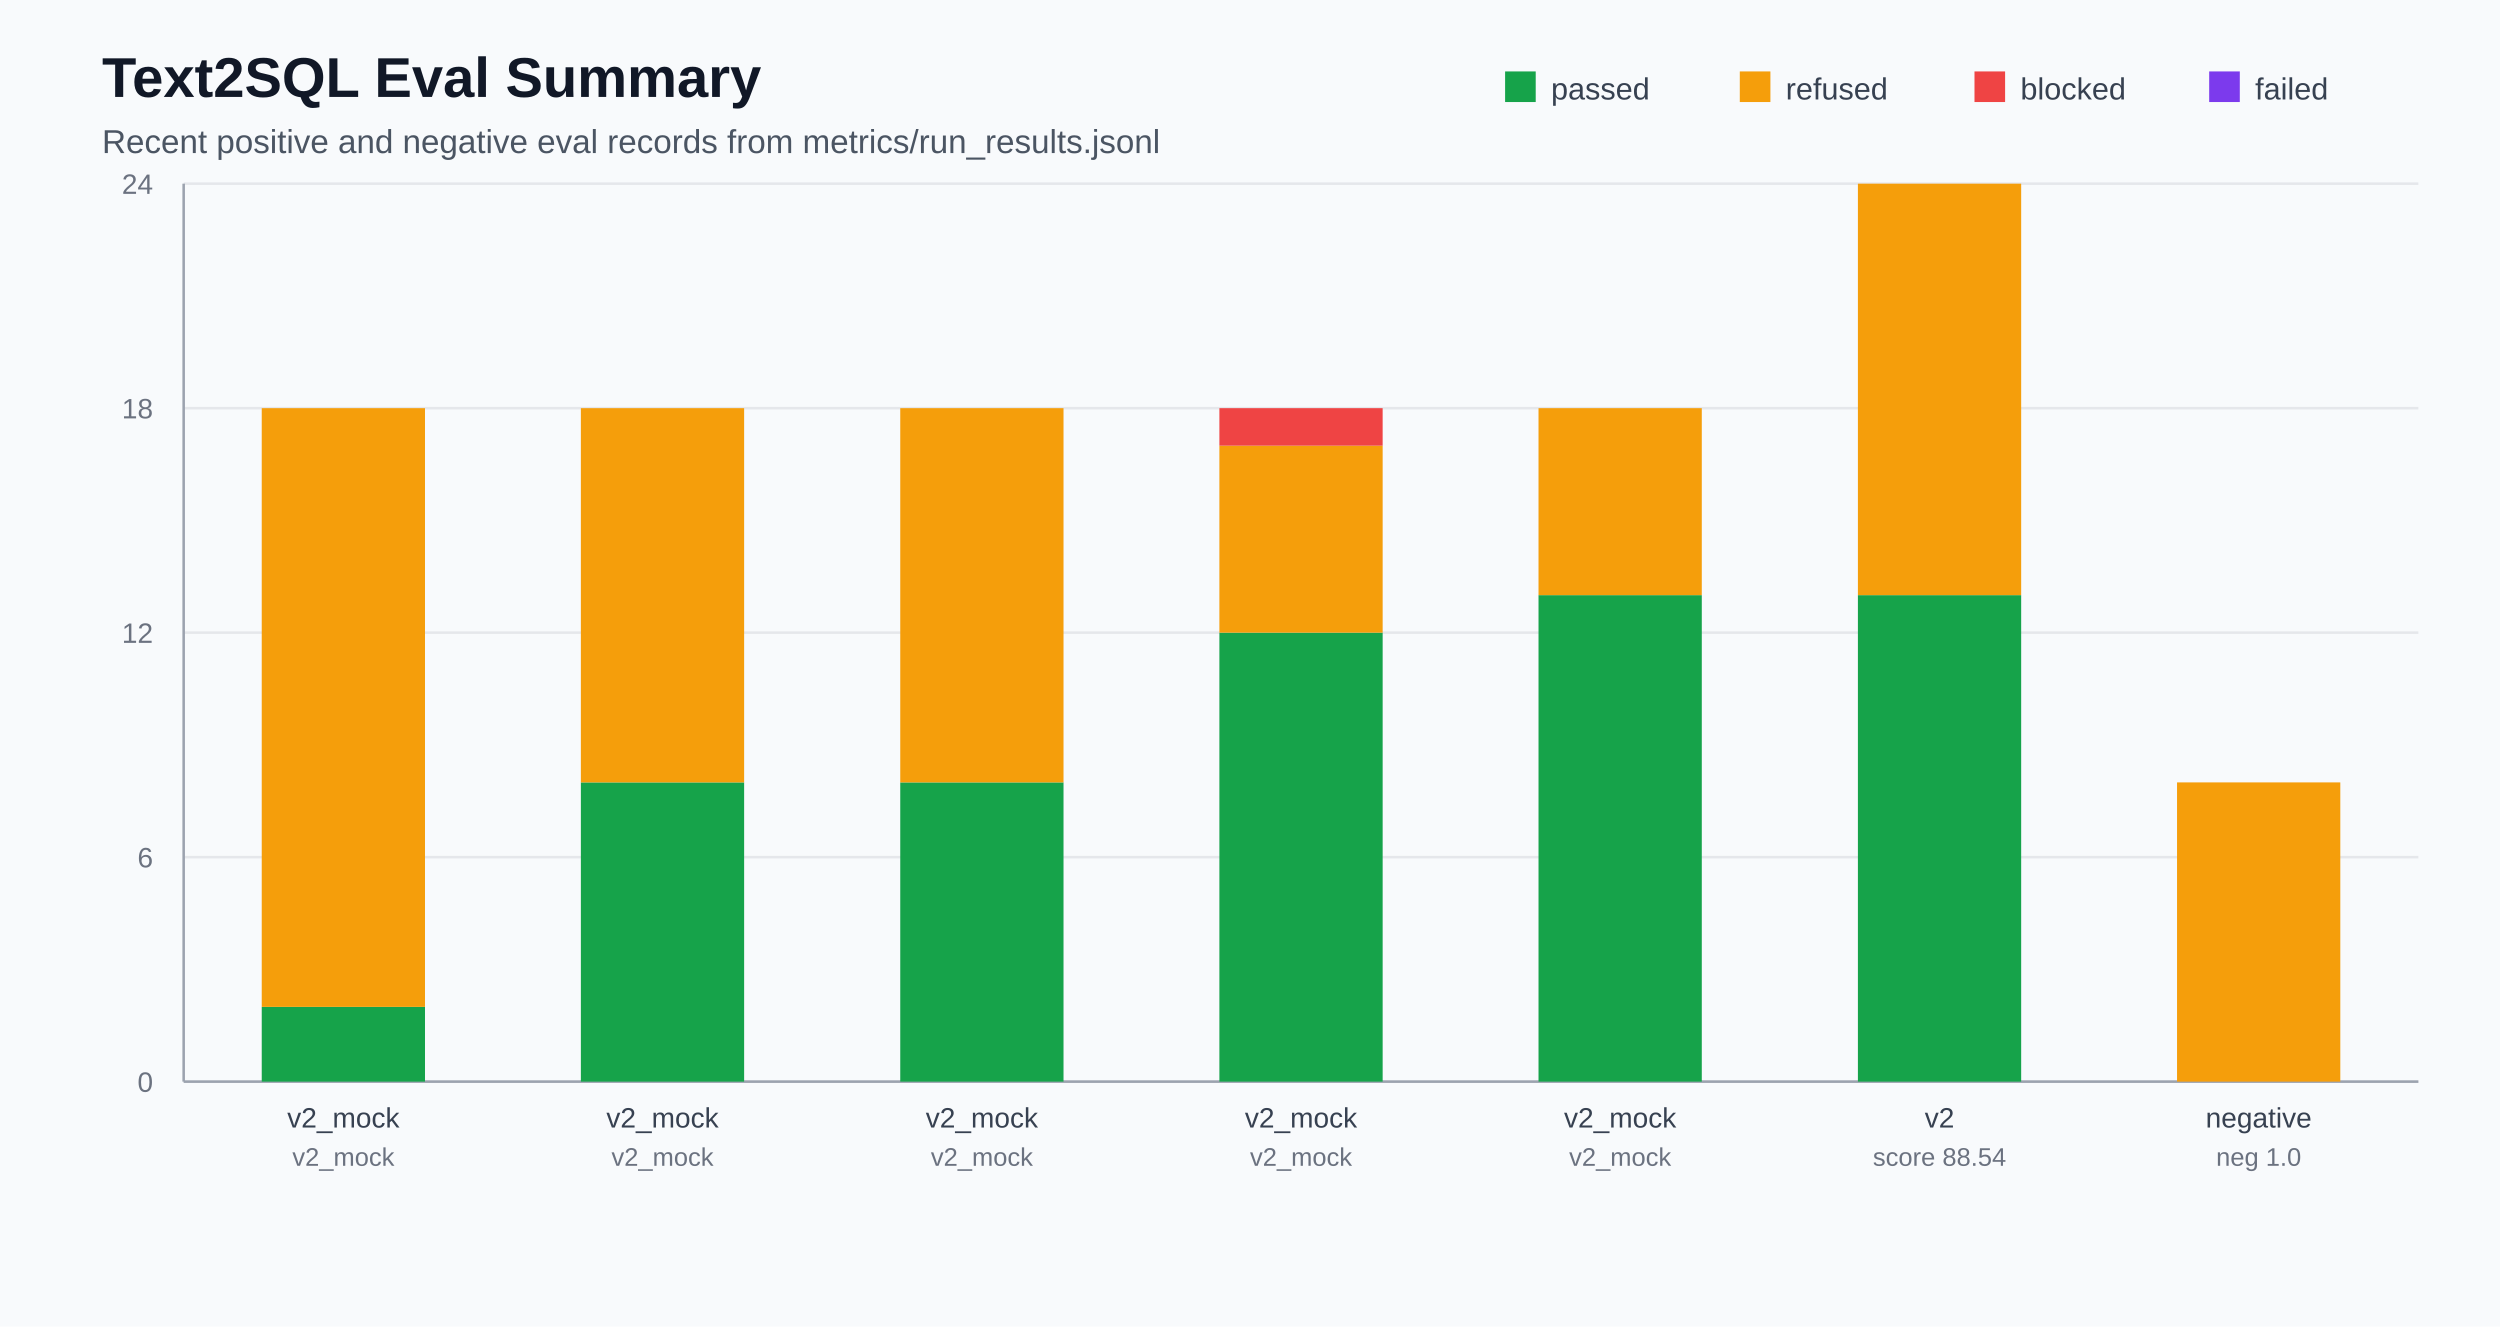
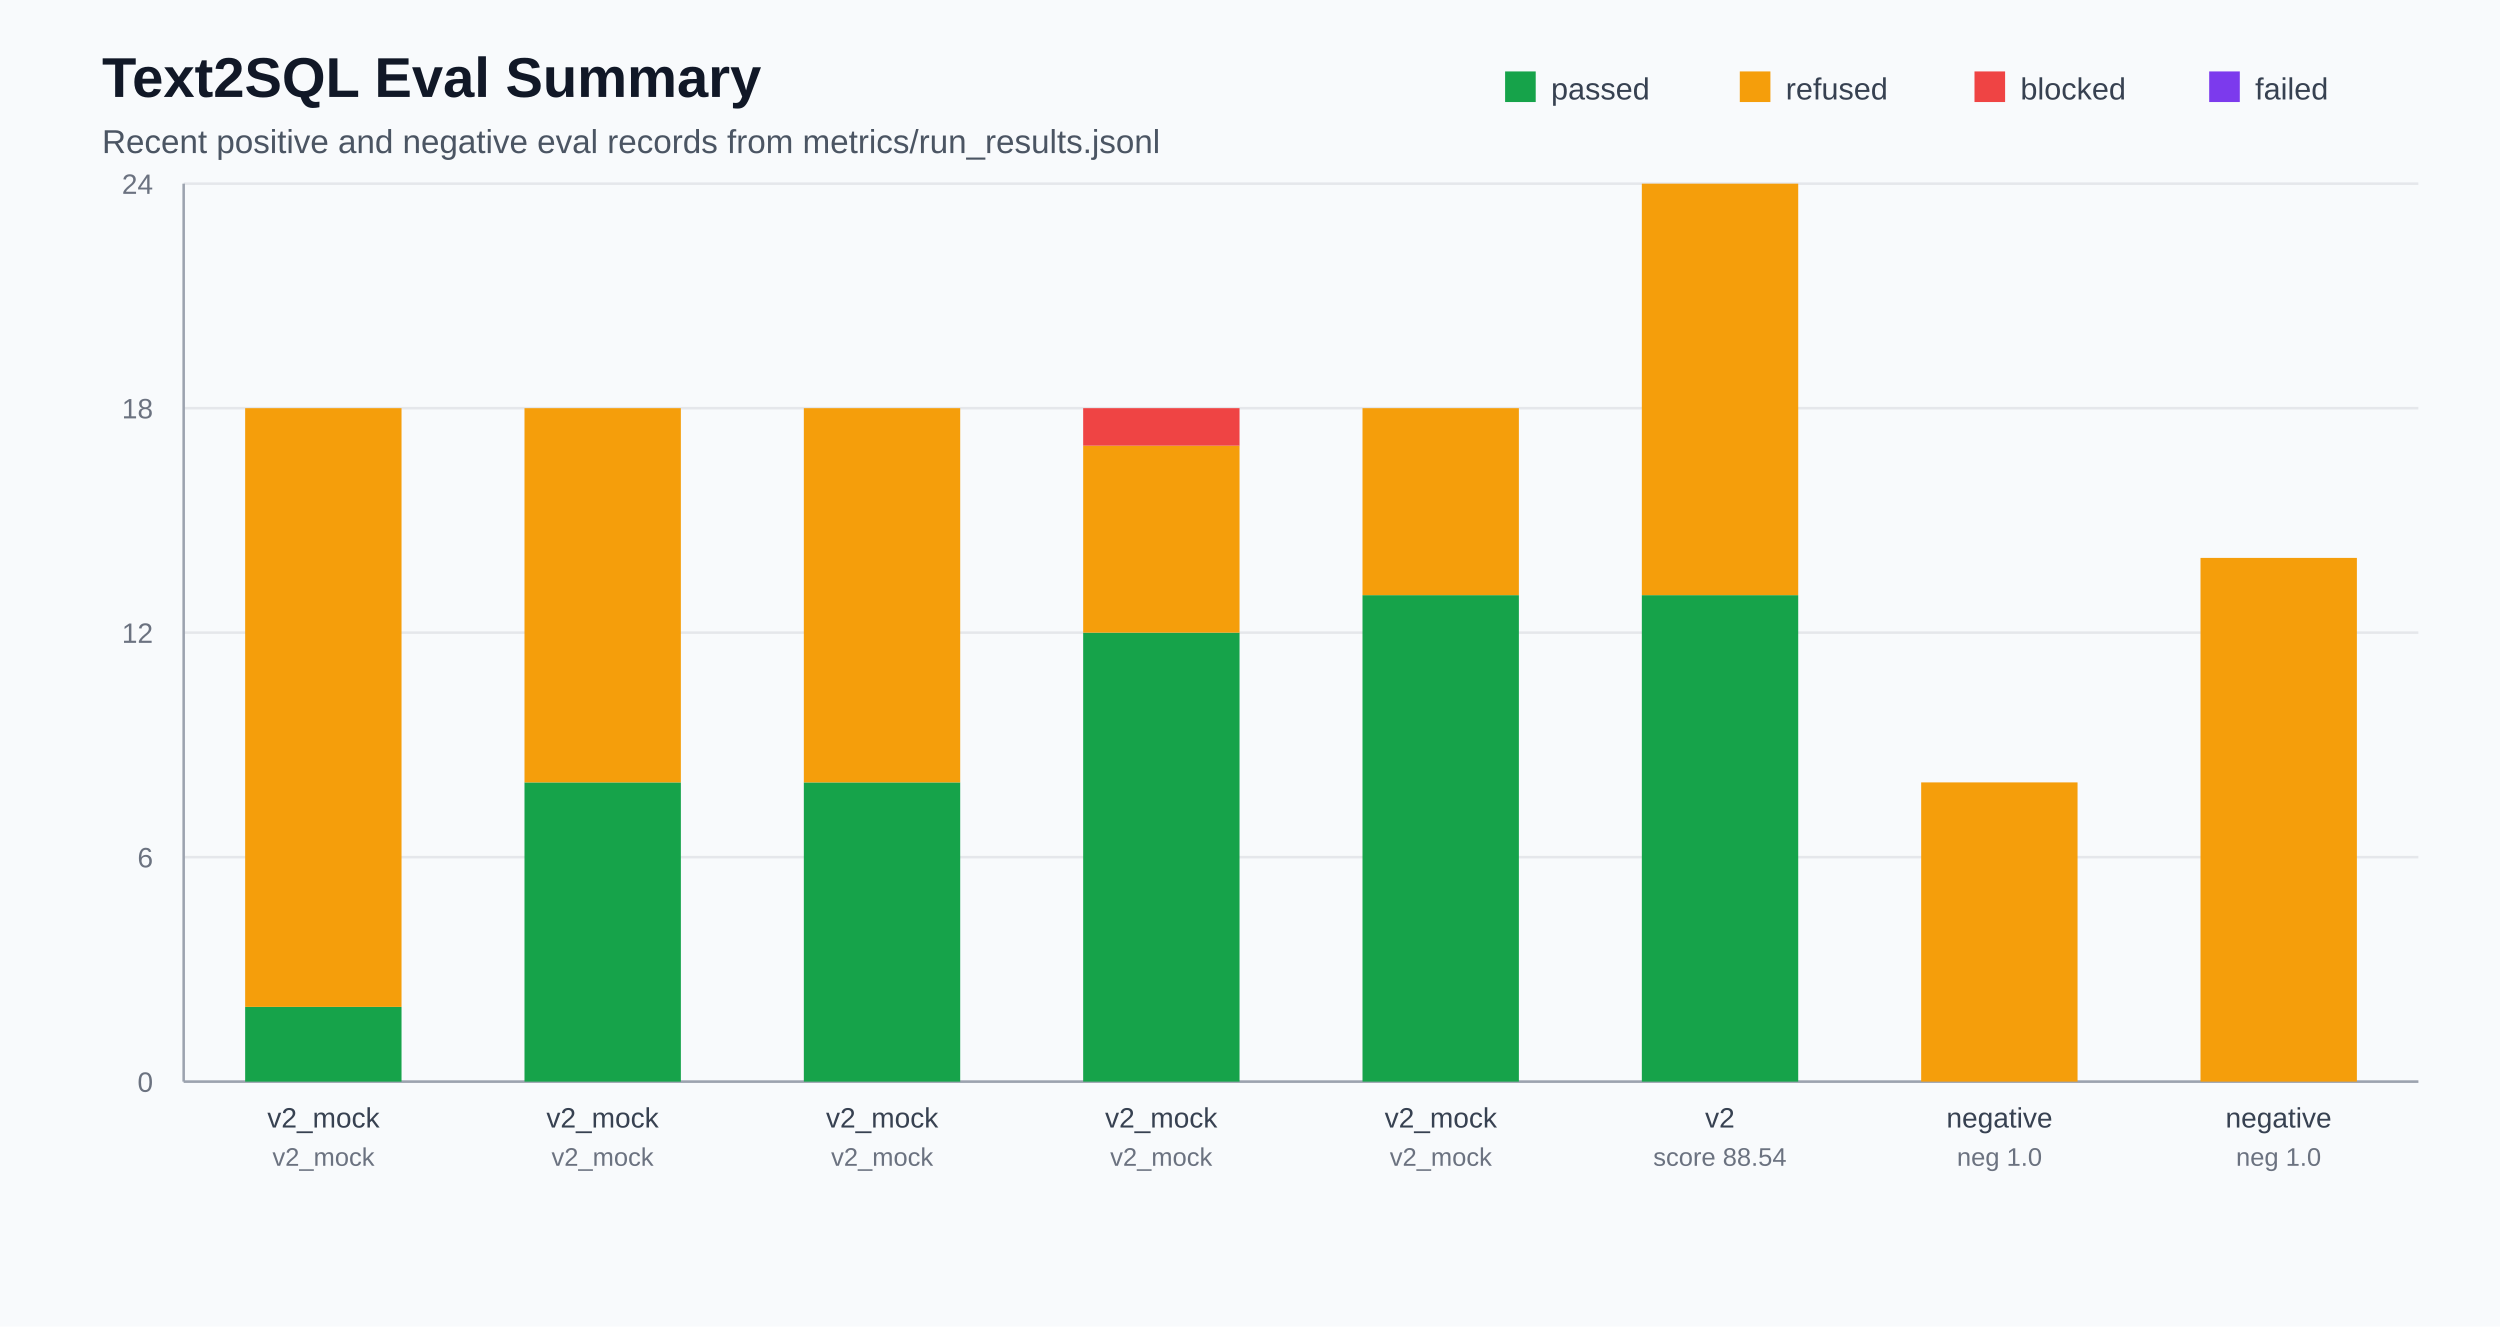
<svg xmlns="http://www.w3.org/2000/svg" width="980" height="520" viewBox="0 0 980 520" role="img" aria-labelledby="title desc">
  <rect width="980" height="520" fill="#f8fafc" />
  <text x="40" y="38" font-family="Arial, sans-serif" font-size="22" font-weight="700" fill="#111827">Text2SQL Eval Summary</text>
  <text x="40" y="60" font-family="Arial, sans-serif" font-size="13" fill="#4b5563">Recent positive and negative eval records from metrics/run_results.jsonl</text>
  <line x1="72" y1="424.0" x2="948" y2="424.0" stroke="#e5e7eb" />
  <text x="60" y="428.0" text-anchor="end" font-family="Arial, sans-serif" font-size="11" fill="#6b7280">0</text>
  <line x1="72" y1="336.0" x2="948" y2="336.0" stroke="#e5e7eb" />
  <text x="60" y="340.0" text-anchor="end" font-family="Arial, sans-serif" font-size="11" fill="#6b7280">6</text>
  <line x1="72" y1="248.0" x2="948" y2="248.0" stroke="#e5e7eb" />
  <text x="60" y="252.0" text-anchor="end" font-family="Arial, sans-serif" font-size="11" fill="#6b7280">12</text>
  <line x1="72" y1="160.0" x2="948" y2="160.0" stroke="#e5e7eb" />
  <text x="60" y="164.0" text-anchor="end" font-family="Arial, sans-serif" font-size="11" fill="#6b7280">18</text>
  <line x1="72" y1="72.0" x2="948" y2="72.0" stroke="#e5e7eb" />
  <text x="60" y="76.0" text-anchor="end" font-family="Arial, sans-serif" font-size="11" fill="#6b7280">24</text>
  <line x1="72" y1="72" x2="72" y2="424" stroke="#9ca3af" />
  <line x1="72" y1="424" x2="948" y2="424" stroke="#9ca3af" />
  <rect x="590" y="28" width="12" height="12" fill="#16a34a" />
  <text x="608" y="39" font-family="Arial, sans-serif" font-size="12" fill="#374151">passed</text>
  <rect x="682" y="28" width="12" height="12" fill="#f59e0b" />
  <text x="700" y="39" font-family="Arial, sans-serif" font-size="12" fill="#374151">refused</text>
  <rect x="774" y="28" width="12" height="12" fill="#ef4444" />
  <text x="792" y="39" font-family="Arial, sans-serif" font-size="12" fill="#374151">blocked</text>
  <rect x="866" y="28" width="12" height="12" fill="#7c3aed" />
  <text x="884" y="39" font-family="Arial, sans-serif" font-size="12" fill="#374151">failed</text>
-   <rect x="102.6" y="394.7" width="64.0" height="29.3" fill="#16a34a" />
-   <rect x="102.6" y="160.0" width="64.0" height="234.7" fill="#f59e0b" />
-   <text x="134.6" y="442.0" text-anchor="middle" font-family="Arial, sans-serif" font-size="11" fill="#374151">v2_mock</text>
-   <text x="134.6" y="457.0" text-anchor="middle" font-family="Arial, sans-serif" font-size="10" fill="#6b7280">v2_mock</text>
-   <rect x="227.7" y="306.7" width="64.0" height="117.3" fill="#16a34a" />
-   <rect x="227.7" y="160.0" width="64.0" height="146.7" fill="#f59e0b" />
-   <text x="259.7" y="442.0" text-anchor="middle" font-family="Arial, sans-serif" font-size="11" fill="#374151">v2_mock</text>
-   <text x="259.7" y="457.0" text-anchor="middle" font-family="Arial, sans-serif" font-size="10" fill="#6b7280">v2_mock</text>
-   <rect x="352.9" y="306.7" width="64.0" height="117.3" fill="#16a34a" />
-   <rect x="352.9" y="160.0" width="64.0" height="146.7" fill="#f59e0b" />
-   <text x="384.9" y="442.0" text-anchor="middle" font-family="Arial, sans-serif" font-size="11" fill="#374151">v2_mock</text>
-   <text x="384.9" y="457.0" text-anchor="middle" font-family="Arial, sans-serif" font-size="10" fill="#6b7280">v2_mock</text>
-   <rect x="478.0" y="248.0" width="64.0" height="176.0" fill="#16a34a" />
-   <rect x="478.0" y="174.7" width="64.0" height="73.3" fill="#f59e0b" />
-   <rect x="478.0" y="160.0" width="64.0" height="14.7" fill="#ef4444" />
-   <text x="510.0" y="442.0" text-anchor="middle" font-family="Arial, sans-serif" font-size="11" fill="#374151">v2_mock</text>
-   <text x="510.0" y="457.0" text-anchor="middle" font-family="Arial, sans-serif" font-size="10" fill="#6b7280">v2_mock</text>
-   <rect x="603.1" y="233.3" width="64.0" height="190.7" fill="#16a34a" />
-   <rect x="603.1" y="160.0" width="64.0" height="73.3" fill="#f59e0b" />
-   <text x="635.1" y="442.0" text-anchor="middle" font-family="Arial, sans-serif" font-size="11" fill="#374151">v2_mock</text>
-   <text x="635.1" y="457.0" text-anchor="middle" font-family="Arial, sans-serif" font-size="10" fill="#6b7280">v2_mock</text>
-   <rect x="728.3" y="233.3" width="64.0" height="190.7" fill="#16a34a" />
-   <rect x="728.3" y="72.0" width="64.0" height="161.3" fill="#f59e0b" />
-   <text x="760.3" y="442.0" text-anchor="middle" font-family="Arial, sans-serif" font-size="11" fill="#374151">v2</text>
-   <text x="760.3" y="457.0" text-anchor="middle" font-family="Arial, sans-serif" font-size="10" fill="#6b7280">score 88.54</text>
-   <rect x="853.4" y="306.7" width="64.0" height="117.3" fill="#f59e0b" />
-   <text x="885.4" y="442.0" text-anchor="middle" font-family="Arial, sans-serif" font-size="11" fill="#374151">negative</text>
-   <text x="885.4" y="457.0" text-anchor="middle" font-family="Arial, sans-serif" font-size="10" fill="#6b7280">neg 1.0</text>
+   <rect x="96.1" y="394.7" width="61.3" height="29.3" fill="#16a34a" />
+   <rect x="96.1" y="160.0" width="61.3" height="234.7" fill="#f59e0b" />
+   <text x="126.8" y="442.0" text-anchor="middle" font-family="Arial, sans-serif" font-size="11" fill="#374151">v2_mock</text>
+   <text x="126.8" y="457.0" text-anchor="middle" font-family="Arial, sans-serif" font-size="10" fill="#6b7280">v2_mock</text>
+   <rect x="205.6" y="306.7" width="61.3" height="117.3" fill="#16a34a" />
+   <rect x="205.6" y="160.0" width="61.3" height="146.7" fill="#f59e0b" />
+   <text x="236.2" y="442.0" text-anchor="middle" font-family="Arial, sans-serif" font-size="11" fill="#374151">v2_mock</text>
+   <text x="236.2" y="457.0" text-anchor="middle" font-family="Arial, sans-serif" font-size="10" fill="#6b7280">v2_mock</text>
+   <rect x="315.1" y="306.7" width="61.3" height="117.3" fill="#16a34a" />
+   <rect x="315.1" y="160.0" width="61.3" height="146.7" fill="#f59e0b" />
+   <text x="345.8" y="442.0" text-anchor="middle" font-family="Arial, sans-serif" font-size="11" fill="#374151">v2_mock</text>
+   <text x="345.8" y="457.0" text-anchor="middle" font-family="Arial, sans-serif" font-size="10" fill="#6b7280">v2_mock</text>
+   <rect x="424.6" y="248.0" width="61.3" height="176.0" fill="#16a34a" />
+   <rect x="424.6" y="174.7" width="61.3" height="73.3" fill="#f59e0b" />
+   <rect x="424.6" y="160.0" width="61.3" height="14.7" fill="#ef4444" />
+   <text x="455.2" y="442.0" text-anchor="middle" font-family="Arial, sans-serif" font-size="11" fill="#374151">v2_mock</text>
+   <text x="455.2" y="457.0" text-anchor="middle" font-family="Arial, sans-serif" font-size="10" fill="#6b7280">v2_mock</text>
+   <rect x="534.1" y="233.3" width="61.3" height="190.7" fill="#16a34a" />
+   <rect x="534.1" y="160.0" width="61.3" height="73.3" fill="#f59e0b" />
+   <text x="564.8" y="442.0" text-anchor="middle" font-family="Arial, sans-serif" font-size="11" fill="#374151">v2_mock</text>
+   <text x="564.8" y="457.0" text-anchor="middle" font-family="Arial, sans-serif" font-size="10" fill="#6b7280">v2_mock</text>
+   <rect x="643.6" y="233.3" width="61.3" height="190.7" fill="#16a34a" />
+   <rect x="643.6" y="72.0" width="61.3" height="161.3" fill="#f59e0b" />
+   <text x="674.2" y="442.0" text-anchor="middle" font-family="Arial, sans-serif" font-size="11" fill="#374151">v2</text>
+   <text x="674.2" y="457.0" text-anchor="middle" font-family="Arial, sans-serif" font-size="10" fill="#6b7280">score 88.54</text>
+   <rect x="753.1" y="306.7" width="61.3" height="117.3" fill="#f59e0b" />
+   <text x="783.8" y="442.0" text-anchor="middle" font-family="Arial, sans-serif" font-size="11" fill="#374151">negative</text>
+   <text x="783.8" y="457.0" text-anchor="middle" font-family="Arial, sans-serif" font-size="10" fill="#6b7280">neg 1.0</text>
+   <rect x="862.6" y="218.7" width="61.3" height="205.3" fill="#f59e0b" />
+   <text x="893.2" y="442.0" text-anchor="middle" font-family="Arial, sans-serif" font-size="11" fill="#374151">negative</text>
+   <text x="893.2" y="457.0" text-anchor="middle" font-family="Arial, sans-serif" font-size="10" fill="#6b7280">neg 1.0</text>
</svg>
